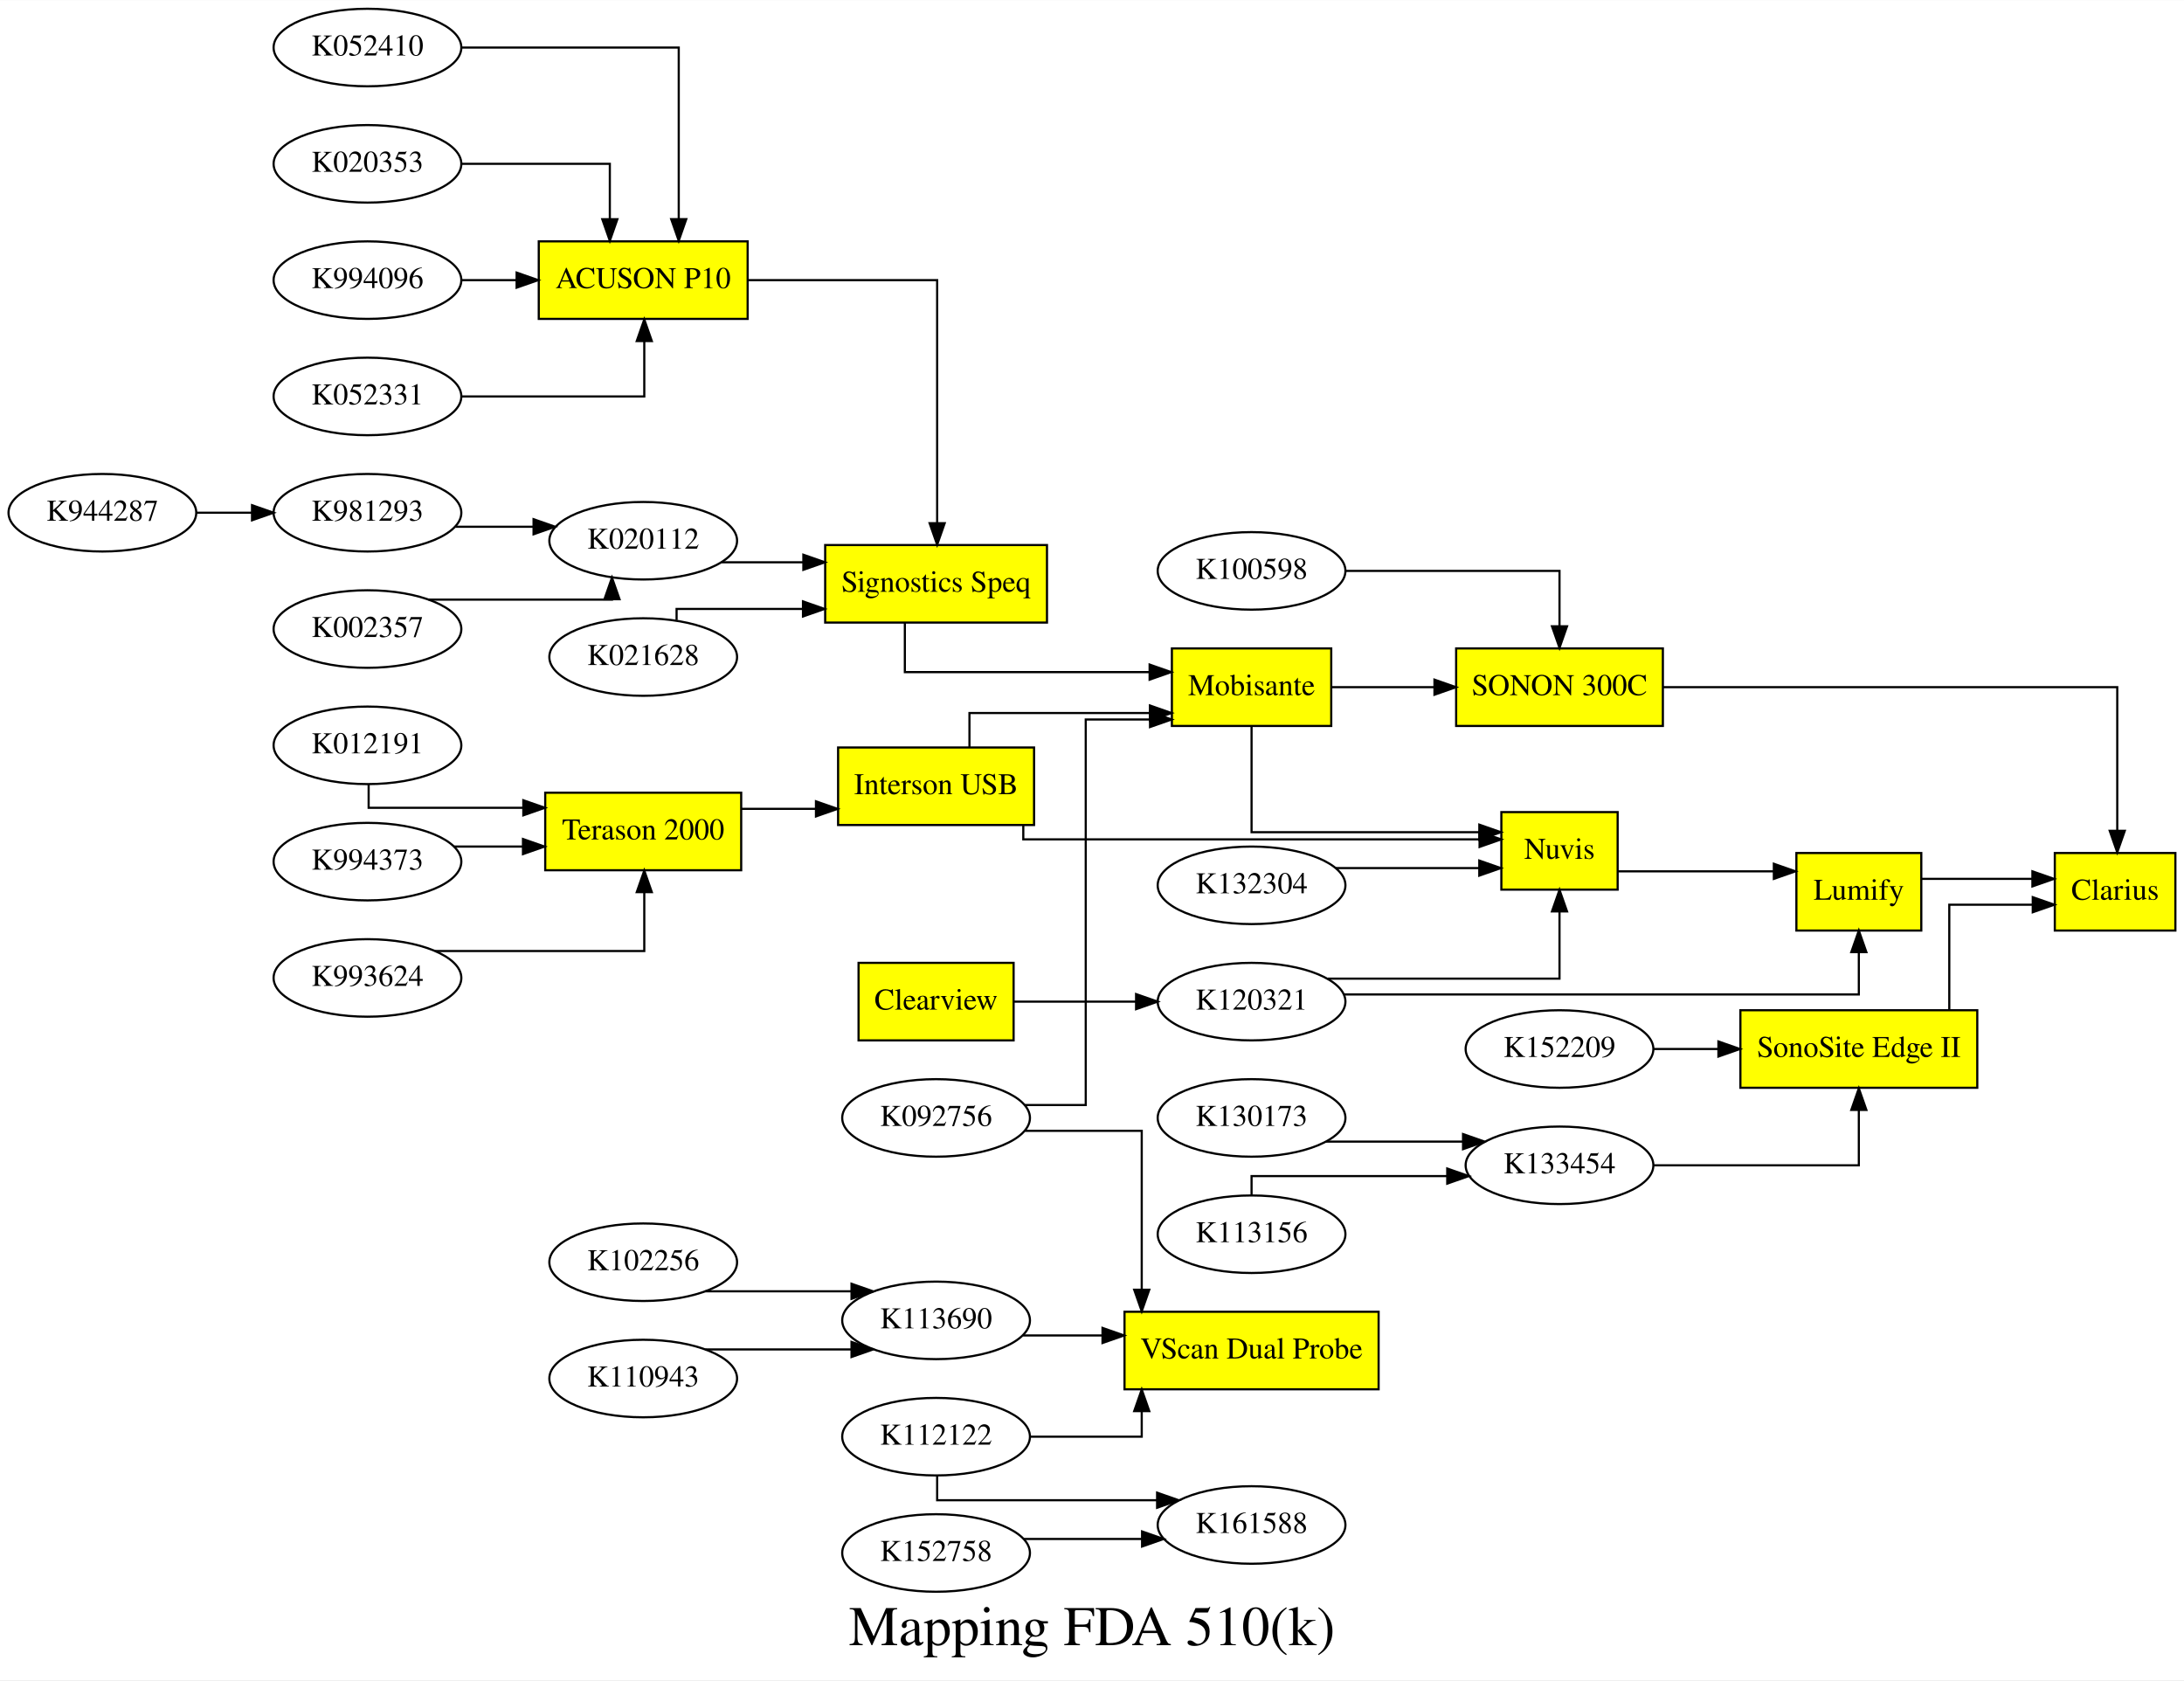
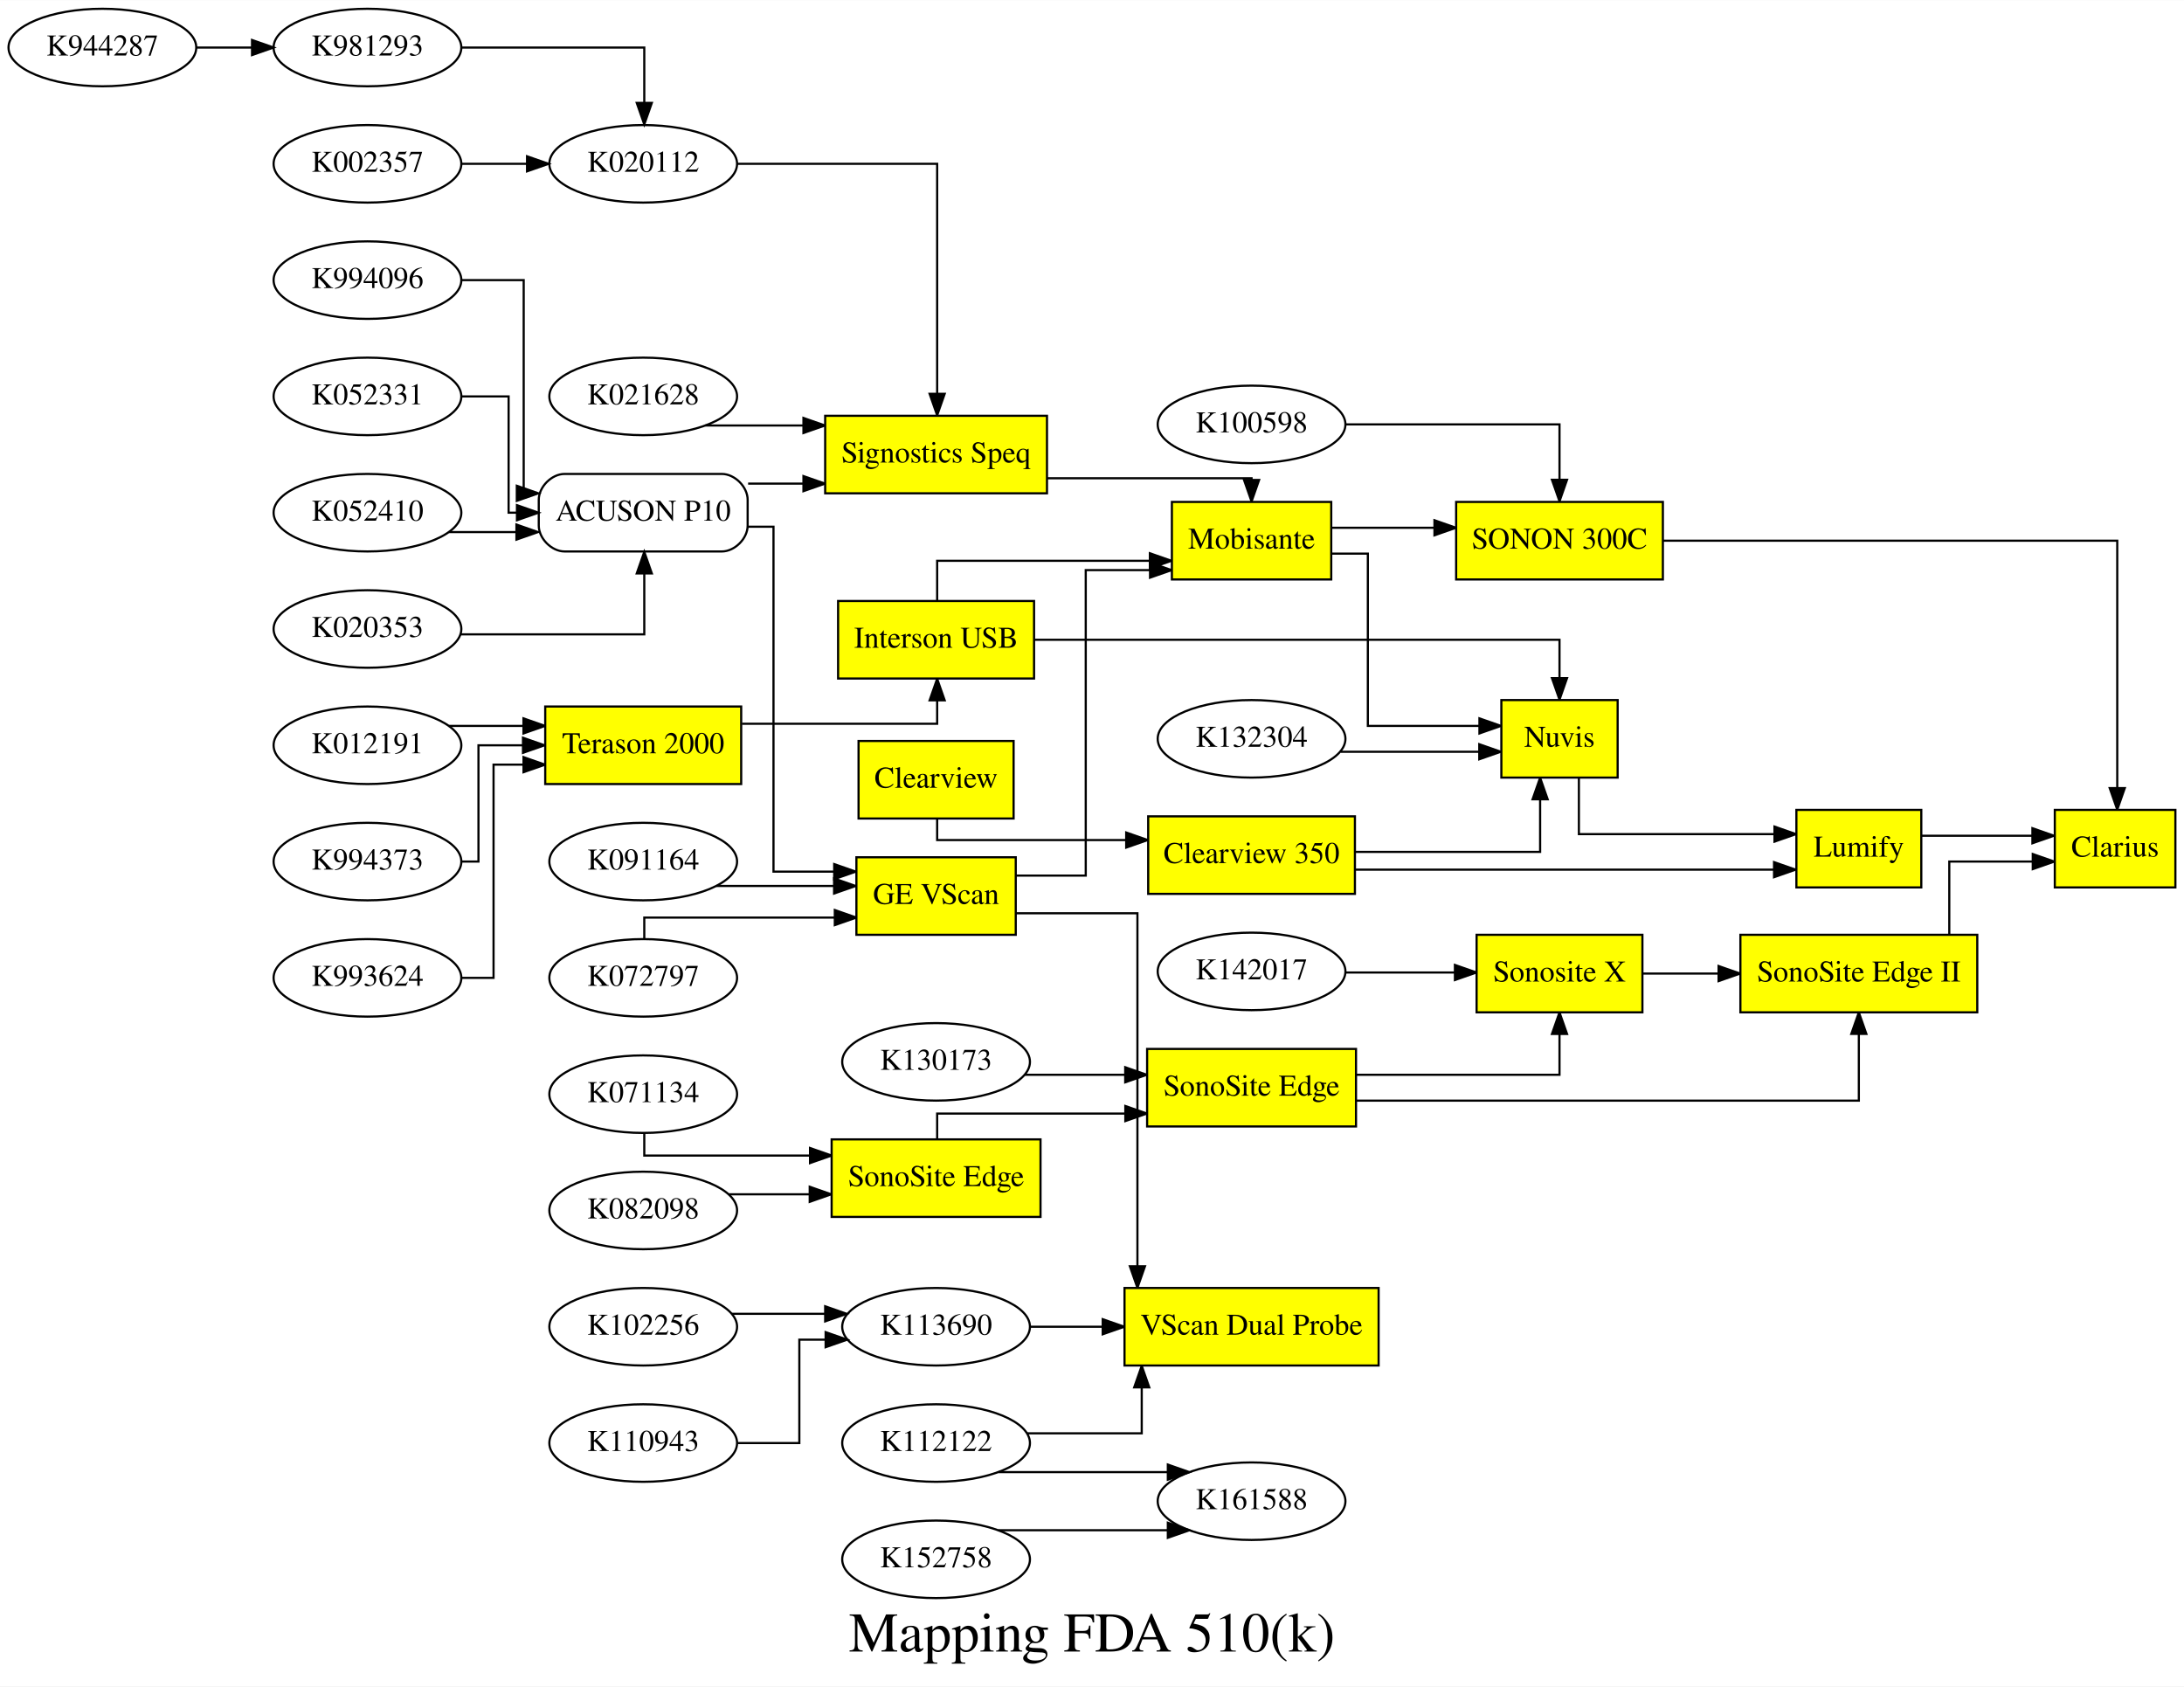
- <svg xmlns="http://www.w3.org/2000/svg" width="1014pt" height="780pt" viewBox="0.00 0.00 1014.18 780.00">
-   <g id="graph0" class="graph" transform="scale(1 1) rotate(0) translate(4 776)">
-     <polygon fill="white" stroke="none" points="-4,4 -4,-776 1010.18,-776 1010.18,4 -4,4" />
+ <svg xmlns="http://www.w3.org/2000/svg" width="1014pt" height="783pt" viewBox="0.00 0.00 1014.18 783.00">
+   <g id="graph0" class="graph" transform="scale(1 1) rotate(0) translate(4 779)">
+     <polygon fill="white" stroke="none" points="-4,4 -4,-779 1010.18,-779 1010.18,4 -4,4" />
    <text text-anchor="middle" x="503.092" y="-12.2" font-family="Times,serif" font-size="26.00">Mapping FDA 510(k)</text>
+     <g id="edge1" class="edge">
+       <path fill="none" stroke="black" d="M210.359,-595C222.382,-595 232.185,-595 232.185,-595 232.185,-595 232.185,-541 232.185,-541 232.185,-541 236.055,-541 236.055,-541" />
+       <polygon fill="black" stroke="black" points="236.055,-544.5 246.055,-541 236.055,-537.5 236.055,-544.5" />
+     </g>
+     <g id="edge6" class="edge">
+       <path fill="none" stroke="black" d="M343.4,-554.5C343.4,-554.5 369.093,-554.5 369.093,-554.5" />
+       <polygon fill="black" stroke="black" points="369.093,-558 379.093,-554.5 369.093,-551 369.093,-558" />
+     </g>
+     <g id="edge45" class="edge">
+       <path fill="none" stroke="black" d="M343.232,-534.5C350.265,-534.5 355.185,-534.5 355.185,-534.5 355.185,-534.5 355.185,-374.333 355.185,-374.333 355.185,-374.333 383.377,-374.333 383.377,-374.333" />
+       <polygon fill="black" stroke="black" points="383.377,-377.833 393.377,-374.333 383.377,-370.833 383.377,-377.833" />
+     </g>
+     <g id="edge2" class="edge">
+       <path fill="none" stroke="black" d="M204.364,-532C204.364,-532 235.819,-532 235.819,-532" />
+       <polygon fill="black" stroke="black" points="235.819,-535.5 245.819,-532 235.819,-528.5 235.819,-535.5" />
+     </g>
+     <g id="edge3" class="edge">
+       <path fill="none" stroke="black" d="M209.8,-484.5C247.144,-484.5 295.185,-484.5 295.185,-484.5 295.185,-484.5 295.185,-512.812 295.185,-512.812" />
+       <polygon fill="black" stroke="black" points="291.685,-512.812 295.185,-522.812 298.685,-512.812 291.685,-512.812" />
+     </g>
+     <g id="edge4" class="edge">
+       <path fill="none" stroke="black" d="M210.512,-649C225.79,-649 239.185,-649 239.185,-649 239.185,-649 239.185,-550 239.185,-550 239.185,-550 239.865,-550 239.865,-550" />
+       <polygon fill="black" stroke="black" points="235.99,-553.5 245.99,-550 235.99,-546.5 235.99,-553.5" />
+     </g>
+     <g id="edge5" class="edge">
+       <path fill="none" stroke="black" d="M338.249,-703C378.197,-703 431.185,-703 431.185,-703 431.185,-703 431.185,-596.207 431.185,-596.207" />
+       <polygon fill="black" stroke="black" points="434.685,-596.207 431.185,-586.207 427.685,-596.207 434.685,-596.207" />
+     </g>
+     <g id="edge15" class="edge">
+       <path fill="none" stroke="black" d="M482.335,-557C524.513,-557 577.185,-557 577.185,-557 577.185,-557 577.185,-555.92 577.185,-555.92" />
+       <polygon fill="black" stroke="black" points="580.685,-556.201 577.185,-546.201 573.685,-556.202 580.685,-556.201" />
+     </g>
+     <g id="edge7" class="edge">
+       <path fill="none" stroke="black" d="M323.527,-581.5C323.527,-581.5 369.093,-581.5 369.093,-581.5" />
+       <polygon fill="black" stroke="black" points="369.093,-585 379.093,-581.5 369.093,-578 369.093,-585" />
+     </g>
+     <g id="edge8" class="edge">
+       <path fill="none" stroke="black" d="M459.628,-68.5C459.628,-68.5 538.301,-68.5 538.301,-68.5" />
+       <polygon fill="black" stroke="black" points="538.301,-72 548.301,-68.5 538.301,-65 538.301,-72" />
+     </g>
+     <g id="edge9" class="edge">
+       <path fill="none" stroke="black" d="M459.628,-95.5C459.628,-95.5 538.301,-95.5 538.301,-95.5" />
+       <polygon fill="black" stroke="black" points="538.301,-99 548.301,-95.5 538.301,-92 538.301,-99" />
+     </g>
+     <g id="edge12" class="edge">
+       <path fill="none" stroke="black" d="M472.85,-113.5C498.433,-113.5 526.185,-113.5 526.185,-113.5 526.185,-113.5 526.185,-134.849 526.185,-134.849" />
+       <polygon fill="black" stroke="black" points="522.685,-134.849 526.185,-144.849 529.685,-134.849 522.685,-134.849" />
+     </g>
+     <g id="edge10" class="edge">
+       <path fill="none" stroke="black" d="M467.907,-355C493.981,-355 524.185,-355 524.185,-355 524.185,-355 524.185,-191.063 524.185,-191.063" />
+       <polygon fill="black" stroke="black" points="527.685,-191.063 524.185,-181.063 520.685,-191.063 527.685,-191.063" />
+     </g>
+     <g id="edge14" class="edge">
+       <path fill="none" stroke="black" d="M467.876,-372.5C484.4,-372.5 500.185,-372.5 500.185,-372.5 500.185,-372.5 500.185,-514.333 500.185,-514.333 500.185,-514.333 530.038,-514.333 530.038,-514.333" />
+       <polygon fill="black" stroke="black" points="530.038,-517.833 540.038,-514.333 530.038,-510.833 530.038,-517.833" />
+     </g>
+     <g id="edge11" class="edge">
+       <path fill="none" stroke="black" d="M474.243,-163C474.243,-163 508.063,-163 508.063,-163" />
+       <polygon fill="black" stroke="black" points="508.063,-166.5 518.063,-163 508.063,-159.5 508.063,-166.5" />
+     </g>
+     <g id="edge13" class="edge">
+       <path fill="none" stroke="black" d="M431.185,-500.333C431.185,-509.5 431.185,-518.667 431.185,-518.667 431.185,-518.667 529.965,-518.667 529.965,-518.667" />
+       <polygon fill="black" stroke="black" points="529.965,-522.167 539.965,-518.667 529.965,-515.167 529.965,-522.167" />
+     </g>
+     <g id="edge27" class="edge">
+       <path fill="none" stroke="black" d="M476.237,-482C557.765,-482 720.185,-482 720.185,-482 720.185,-482 720.185,-464.18 720.185,-464.18" />
+       <polygon fill="black" stroke="black" points="723.685,-464.18 720.185,-454.18 716.685,-464.18 723.685,-464.18" />
+     </g>
+     <g id="edge39" class="edge">
+       <path fill="none" stroke="black" d="M614.383,-534C614.383,-534 662.115,-534 662.115,-534" />
+       <polygon fill="black" stroke="black" points="662.115,-537.5 672.115,-534 662.115,-530.5 662.115,-537.5" />
+     </g>
+     <g id="edge28" class="edge">
+       <path fill="none" stroke="black" d="M614.395,-522C623.748,-522 631.185,-522 631.185,-522 631.185,-522 631.185,-442 631.185,-442 631.185,-442 682.998,-442 682.998,-442" />
+       <polygon fill="black" stroke="black" points="682.998,-445.5 692.998,-442 682.998,-438.5 682.998,-445.5" />
+     </g>
+     <g id="edge16" class="edge">
+       <path fill="none" stroke="black" d="M340.517,-443C380.171,-443 431.185,-443 431.185,-443 431.185,-443 431.185,-453.87 431.185,-453.87" />
+       <polygon fill="black" stroke="black" points="427.685,-453.87 431.185,-463.87 434.685,-453.87 427.685,-453.87" />
+     </g>
+     <g id="edge17" class="edge">
+       <path fill="none" stroke="black" d="M204.364,-442C204.364,-442 239.078,-442 239.078,-442" />
+       <polygon fill="black" stroke="black" points="239.078,-445.5 249.078,-442 239.078,-438.5 239.078,-445.5" />
+     </g>
+     <g id="edge18" class="edge">
+       <path fill="none" stroke="black" d="M210.579,-379C215.161,-379 218.185,-379 218.185,-379 218.185,-379 218.185,-433 218.185,-433 218.185,-433 238.859,-433 238.859,-433" />
+       <polygon fill="black" stroke="black" points="238.859,-436.5 248.859,-433 238.859,-429.5 238.859,-436.5" />
+     </g>
+     <g id="edge19" class="edge">
+       <path fill="none" stroke="black" d="M210.411,-325C218.881,-325 225.185,-325 225.185,-325 225.185,-325 225.185,-424 225.185,-424 225.185,-424 239.103,-424 239.103,-424" />
+       <polygon fill="black" stroke="black" points="239.103,-427.5 249.103,-424 239.102,-420.5 239.103,-427.5" />
+     </g>
+     <g id="edge20" class="edge">
+       <path fill="none" stroke="black" d="M768.293,-528C843.194,-528 979.185,-528 979.185,-528 979.185,-528 979.185,-413.111 979.185,-413.111" />
+       <polygon fill="black" stroke="black" points="982.685,-413.111 979.185,-403.111 975.685,-413.111 982.685,-413.111" />
+     </g>
+     <g id="edge21" class="edge">
+       <path fill="none" stroke="black" d="M888.295,-391C888.295,-391 939.785,-391 939.785,-391" />
+       <polygon fill="black" stroke="black" points="939.785,-394.5 949.785,-391 939.785,-387.5 939.785,-394.5" />
+     </g>
+     <g id="edge22" class="edge">
+       <path fill="none" stroke="black" d="M901.185,-345.187C901.185,-360.182 901.185,-379 901.185,-379 901.185,-379 939.95,-379 939.95,-379" />
+       <polygon fill="black" stroke="black" points="939.95,-382.5 949.95,-379 939.95,-375.5 939.95,-382.5" />
+     </g>
+     <g id="edge23" class="edge">
+       <path fill="none" stroke="black" d="M729.185,-417.746C729.185,-405.557 729.185,-391.75 729.185,-391.75 729.185,-391.75 820.01,-391.75 820.01,-391.75" />
+       <polygon fill="black" stroke="black" points="820.01,-395.25 830.01,-391.75 820.01,-388.25 820.01,-395.25" />
+     </g>
+     <g id="edge24" class="edge">
+       <path fill="none" stroke="black" d="M625.342,-375.25C625.342,-375.25 819.811,-375.25 819.811,-375.25" />
+       <polygon fill="black" stroke="black" points="819.811,-378.75 829.811,-375.25 819.811,-371.75 819.811,-378.75" />
+     </g>
+     <g id="edge25" class="edge">
+       <path fill="none" stroke="black" d="M625.562,-383.5C663.944,-383.5 711.185,-383.5 711.185,-383.5 711.185,-383.5 711.185,-407.932 711.185,-407.932" />
+       <polygon fill="black" stroke="black" points="707.685,-407.932 711.185,-417.932 714.685,-407.933 707.685,-407.932" />
+     </g>
+     <g id="edge26" class="edge">
+       <path fill="none" stroke="black" d="M618.546,-430C618.546,-430 682.922,-430 682.922,-430" />
+       <polygon fill="black" stroke="black" points="682.922,-433.5 692.922,-430 682.922,-426.5 682.922,-433.5" />
+     </g>
+     <g id="edge29" class="edge">
+       <path fill="none" stroke="black" d="M431.185,-398.793C431.185,-393.445 431.185,-389 431.185,-389 431.185,-389 518.974,-389 518.974,-389" />
+       <polygon fill="black" stroke="black" points="518.974,-392.5 528.974,-389 518.974,-385.5 518.974,-392.5" />
+     </g>
+     <g id="edge30" class="edge">
+       <path fill="none" stroke="black" d="M335.858,-169C335.858,-169 379.182,-169 379.182,-169" />
+       <polygon fill="black" stroke="black" points="379.182,-172.5 389.182,-169 379.182,-165.5 379.182,-172.5" />
+     </g>
+     <g id="edge31" class="edge">
+       <path fill="none" stroke="black" d="M338.531,-109C353.799,-109 367.185,-109 367.185,-109 367.185,-109 367.185,-157 367.185,-157 367.185,-157 379.394,-157 379.394,-157" />
+       <polygon fill="black" stroke="black" points="379.394,-160.5 389.394,-157 379.394,-153.5 379.394,-160.5" />
+     </g>
+     <g id="edge32" class="edge">
+       <path fill="none" stroke="black" d="M210.346,-703C210.346,-703 240.739,-703 240.739,-703" />
+       <polygon fill="black" stroke="black" points="240.739,-706.5 250.739,-703 240.739,-699.5 240.739,-706.5" />
+     </g>
+     <g id="edge33" class="edge">
+       <path fill="none" stroke="black" d="M210.517,-757C247.756,-757 295.185,-757 295.185,-757 295.185,-757 295.185,-731.282 295.185,-731.282" />
+       <polygon fill="black" stroke="black" points="298.685,-731.282 295.185,-721.282 291.685,-731.282 298.685,-731.282" />
+     </g>
+     <g id="edge34" class="edge">
+       <path fill="none" stroke="black" d="M87.29,-757C87.29,-757 113.035,-757 113.035,-757" />
+       <polygon fill="black" stroke="black" points="113.035,-760.5 123.035,-757 113.035,-753.5 113.035,-760.5" />
+     </g>
+     <g id="edge35" class="edge">
+       <path fill="none" stroke="black" d="M625.983,-268C706.695,-268 859.185,-268 859.185,-268 859.185,-268 859.185,-298.977 859.185,-298.977" />
+       <polygon fill="black" stroke="black" points="855.685,-298.977 859.185,-308.977 862.685,-298.978 855.685,-298.977" />
+     </g>
+     <g id="edge42" class="edge">
+       <path fill="none" stroke="black" d="M625.997,-280C667.423,-280 720.185,-280 720.185,-280 720.185,-280 720.185,-298.963 720.185,-298.963" />
+       <polygon fill="black" stroke="black" points="716.685,-298.963 720.185,-308.963 723.685,-298.963 716.685,-298.963" />
+     </g>
+     <g id="edge36" class="edge">
+       <path fill="none" stroke="black" d="M758.904,-327C758.904,-327 794.052,-327 794.052,-327" />
+       <polygon fill="black" stroke="black" points="794.052,-330.5 804.052,-327 794.052,-323.5 794.052,-330.5" />
+     </g>
+     <g id="edge37" class="edge">
+       <path fill="none" stroke="black" d="M431.185,-250.143C431.185,-256.461 431.185,-262 431.185,-262 431.185,-262 518.569,-262 518.569,-262" />
+       <polygon fill="black" stroke="black" points="518.569,-265.5 528.569,-262 518.569,-258.5 518.569,-265.5" />
+     </g>
+     <g id="edge38" class="edge">
+       <path fill="none" stroke="black" d="M471.883,-280C471.883,-280 518.517,-280 518.517,-280" />
+       <polygon fill="black" stroke="black" points="518.517,-283.5 528.517,-280 518.517,-276.5 518.517,-283.5" />
+     </g>
+     <g id="edge40" class="edge">
+       <path fill="none" stroke="black" d="M620.866,-582C662.92,-582 720.185,-582 720.185,-582 720.185,-582 720.185,-556.282 720.185,-556.282" />
+       <polygon fill="black" stroke="black" points="723.685,-556.282 720.185,-546.282 716.685,-556.282 723.685,-556.282" />
+     </g>
+     <g id="edge41" class="edge">
+       <path fill="none" stroke="black" d="M620.866,-327.5C620.866,-327.5 671.616,-327.5 671.616,-327.5" />
+       <polygon fill="black" stroke="black" points="671.616,-331 681.616,-327.5 671.616,-324 671.616,-331" />
+     </g>
+     <g id="edge43" class="edge">
+       <path fill="none" stroke="black" d="M295.185,-343.207C295.185,-348.555 295.185,-353 295.185,-353 295.185,-353 383.659,-353 383.659,-353" />
+       <polygon fill="black" stroke="black" points="383.659,-356.5 393.659,-353 383.659,-349.5 383.659,-356.5" />
+     </g>
+     <g id="edge44" class="edge">
+       <path fill="none" stroke="black" d="M328.652,-367.667C328.652,-367.667 383.327,-367.667 383.327,-367.667" />
+       <polygon fill="black" stroke="black" points="383.327,-371.167 393.327,-367.667 383.327,-364.167 383.327,-371.167" />
+     </g>
+     <g id="edge46" class="edge">
+       <path fill="none" stroke="black" d="M295.185,-252.789C295.185,-247.204 295.185,-242.5 295.185,-242.5 295.185,-242.5 372.149,-242.5 372.149,-242.5" />
+       <polygon fill="black" stroke="black" points="372.149,-246 382.149,-242.5 372.149,-239 372.149,-246" />
+     </g>
+     <g id="edge47" class="edge">
+       <path fill="none" stroke="black" d="M334.387,-224.5C334.387,-224.5 372.004,-224.5 372.004,-224.5" />
+       <polygon fill="black" stroke="black" points="372.004,-228 382.004,-224.5 372.004,-221 372.004,-228" />
+     </g>
    <g id="node1" class="node">
-       <ellipse fill="none" stroke="black" cx="166.638" cy="-592" rx="43.592" ry="18" />
-       <text text-anchor="middle" x="166.638" y="-588.3" font-family="Times,serif" font-size="14.00">K052331</text>
+       <ellipse fill="none" stroke="black" cx="166.638" cy="-595" rx="43.592" ry="18" />
+       <text text-anchor="middle" x="166.638" y="-591.3" font-family="Times,serif" font-size="14.00">K052331</text>
    </g>
    <g id="node2" class="node">
-       <polygon fill="yellow" stroke="black" points="343.185,-664 246.185,-664 246.185,-628 343.185,-628 343.185,-664" />
-       <text text-anchor="middle" x="294.685" y="-642.3" font-family="Times,serif" font-size="14.00">ACUSON P10</text>
-     </g>
-     <g id="edge1" class="edge">
-       <path fill="none" stroke="black" d="M210.517,-592C247.756,-592 295.185,-592 295.185,-592 295.185,-592 295.185,-617.718 295.185,-617.718" />
-       <polygon fill="black" stroke="black" points="291.685,-617.718 295.185,-627.718 298.685,-617.718 291.685,-617.718" />
+       <path fill="none" stroke="black" d="M331.185,-559C331.185,-559 258.185,-559 258.185,-559 252.185,-559 246.185,-553 246.185,-547 246.185,-547 246.185,-535 246.185,-535 246.185,-529 252.185,-523 258.185,-523 258.185,-523 331.185,-523 331.185,-523 337.185,-523 343.185,-529 343.185,-535 343.185,-535 343.185,-547 343.185,-547 343.185,-553 337.185,-559 331.185,-559" />
+       <text text-anchor="middle" x="294.685" y="-537.3" font-family="Times,serif" font-size="14.00">ACUSON P10</text>
+     </g>
+     <g id="node3" class="node">
+       <ellipse fill="none" stroke="black" cx="166.638" cy="-541" rx="43.592" ry="18" />
+       <text text-anchor="middle" x="166.638" y="-537.3" font-family="Times,serif" font-size="14.00">K052410</text>
+     </g>
+     <g id="node4" class="node">
+       <ellipse fill="none" stroke="black" cx="166.638" cy="-487" rx="43.592" ry="18" />
+       <text text-anchor="middle" x="166.638" y="-483.3" font-family="Times,serif" font-size="14.00">K020353</text>
+     </g>
+     <g id="node5" class="node">
+       <ellipse fill="none" stroke="black" cx="166.638" cy="-649" rx="43.592" ry="18" />
+       <text text-anchor="middle" x="166.638" y="-645.3" font-family="Times,serif" font-size="14.00">K994096</text>
+     </g>
+     <g id="node6" class="node">
+       <ellipse fill="none" stroke="black" cx="294.685" cy="-703" rx="43.592" ry="18" />
+       <text text-anchor="middle" x="294.685" y="-699.3" font-family="Times,serif" font-size="14.00">K020112</text>
    </g>
    <g id="node7" class="node">
-       <polygon fill="yellow" stroke="black" points="482.185,-523 379.185,-523 379.185,-487 482.185,-487 482.185,-523" />
-       <text text-anchor="middle" x="430.685" y="-501.3" font-family="Times,serif" font-size="14.00">Signostics Speq</text>
-     </g>
-     <g id="edge6" class="edge">
-       <path fill="none" stroke="black" d="M343.194,-646C382.428,-646 431.185,-646 431.185,-646 431.185,-646 431.185,-533.145 431.185,-533.145" />
-       <polygon fill="black" stroke="black" points="434.685,-533.145 431.185,-523.145 427.685,-533.145 434.685,-533.145" />
-     </g>
-     <g id="node3" class="node">
-       <ellipse fill="none" stroke="black" cx="166.638" cy="-754" rx="43.592" ry="18" />
-       <text text-anchor="middle" x="166.638" y="-750.3" font-family="Times,serif" font-size="14.00">K052410</text>
-     </g>
-     <g id="edge2" class="edge">
-       <path fill="none" stroke="black" d="M210.399,-754C252.943,-754 311.185,-754 311.185,-754 311.185,-754 311.185,-674.321 311.185,-674.321" />
-       <polygon fill="black" stroke="black" points="314.685,-674.321 311.185,-664.321 307.685,-674.321 314.685,-674.321" />
-     </g>
-     <g id="node4" class="node">
-       <ellipse fill="none" stroke="black" cx="166.638" cy="-700" rx="43.592" ry="18" />
-       <text text-anchor="middle" x="166.638" y="-696.3" font-family="Times,serif" font-size="14.00">K020353</text>
-     </g>
-     <g id="edge3" class="edge">
-       <path fill="none" stroke="black" d="M210.474,-700C242.075,-700 279.185,-700 279.185,-700 279.185,-700 279.185,-674.282 279.185,-674.282" />
-       <polygon fill="black" stroke="black" points="282.685,-674.282 279.185,-664.282 275.685,-674.282 282.685,-674.282" />
-     </g>
-     <g id="node5" class="node">
-       <ellipse fill="none" stroke="black" cx="166.638" cy="-646" rx="43.592" ry="18" />
-       <text text-anchor="middle" x="166.638" y="-642.3" font-family="Times,serif" font-size="14.00">K994096</text>
-     </g>
-     <g id="edge4" class="edge">
-       <path fill="none" stroke="black" d="M210.346,-646C210.346,-646 235.901,-646 235.901,-646" />
-       <polygon fill="black" stroke="black" points="235.901,-649.5 245.901,-646 235.9,-642.5 235.901,-649.5" />
-     </g>
-     <g id="node6" class="node">
-       <ellipse fill="none" stroke="black" cx="294.685" cy="-525" rx="43.592" ry="18" />
-       <text text-anchor="middle" x="294.685" y="-521.3" font-family="Times,serif" font-size="14.00">K020112</text>
-     </g>
-     <g id="edge5" class="edge">
-       <path fill="none" stroke="black" d="M331.13,-515C331.13,-515 369.055,-515 369.055,-515" />
-       <polygon fill="black" stroke="black" points="369.055,-518.5 379.055,-515 369.055,-511.5 369.055,-518.5" />
-     </g>
-     <g id="node16" class="node">
-       <polygon fill="yellow" stroke="black" points="614.185,-475 540.185,-475 540.185,-439 614.185,-439 614.185,-475" />
-       <text text-anchor="middle" x="577.185" y="-453.3" font-family="Times,serif" font-size="14.00">Mobisante</text>
-     </g>
-     <g id="edge15" class="edge">
-       <path fill="none" stroke="black" d="M416.185,-486.897C416.185,-475.914 416.185,-464 416.185,-464 416.185,-464 529.843,-464 529.843,-464" />
-       <polygon fill="black" stroke="black" points="529.843,-467.5 539.843,-464 529.843,-460.5 529.843,-467.5" />
+       <polygon fill="yellow" stroke="black" points="482.185,-586 379.185,-586 379.185,-550 482.185,-550 482.185,-586" />
+       <text text-anchor="middle" x="430.685" y="-564.3" font-family="Times,serif" font-size="14.00">Signostics Speq</text>
    </g>
    <g id="node8" class="node">
-       <ellipse fill="none" stroke="black" cx="294.685" cy="-471" rx="43.592" ry="18" />
-       <text text-anchor="middle" x="294.685" y="-467.3" font-family="Times,serif" font-size="14.00">K021628</text>
-     </g>
-     <g id="edge7" class="edge">
-       <path fill="none" stroke="black" d="M310.185,-488.153C310.185,-491.152 310.185,-493.333 310.185,-493.333 310.185,-493.333 368.882,-493.333 368.882,-493.333" />
-       <polygon fill="black" stroke="black" points="368.882,-496.833 378.882,-493.333 368.882,-489.833 368.882,-496.833" />
+       <ellipse fill="none" stroke="black" cx="294.685" cy="-595" rx="43.592" ry="18" />
+       <text text-anchor="middle" x="294.685" y="-591.3" font-family="Times,serif" font-size="14.00">K021628</text>
    </g>
    <g id="node9" class="node">
      <ellipse fill="none" stroke="black" cx="430.685" cy="-55" rx="43.592" ry="18" />
      <text text-anchor="middle" x="430.685" y="-51.3" font-family="Times,serif" font-size="14.00">K152758</text>
    </g>
    <g id="node10" class="node">
-       <ellipse fill="none" stroke="black" cx="577.185" cy="-68" rx="43.592" ry="18" />
-       <text text-anchor="middle" x="577.185" y="-64.3" font-family="Times,serif" font-size="14.00">K161588</text>
-     </g>
-     <g id="edge8" class="edge">
-       <path fill="none" stroke="black" d="M471.493,-61.5C471.493,-61.5 526.341,-61.5 526.341,-61.5" />
-       <polygon fill="black" stroke="black" points="526.341,-65 536.341,-61.5 526.341,-58 526.341,-65" />
+       <ellipse fill="none" stroke="black" cx="577.185" cy="-82" rx="43.592" ry="18" />
+       <text text-anchor="middle" x="577.185" y="-78.3" font-family="Times,serif" font-size="14.00">K161588</text>
    </g>
    <g id="node11" class="node">
      <ellipse fill="none" stroke="black" cx="430.685" cy="-109" rx="43.592" ry="18" />
      <text text-anchor="middle" x="430.685" y="-105.3" font-family="Times,serif" font-size="14.00">K112122</text>
    </g>
-     <g id="edge9" class="edge">
-       <path fill="none" stroke="black" d="M431.185,-90.821C431.185,-84.75 431.185,-79.5 431.185,-79.5 431.185,-79.5 533.322,-79.5 533.322,-79.5" />
-       <polygon fill="black" stroke="black" points="533.322,-83 543.322,-79.5 533.322,-76 533.322,-83" />
+     <g id="node12" class="node">
+       <polygon fill="yellow" stroke="black" points="467.685,-381 393.685,-381 393.685,-345 467.685,-345 467.685,-381" />
+       <text text-anchor="middle" x="430.685" y="-359.3" font-family="Times,serif" font-size="14.00">GE VScan</text>
    </g>
    <g id="node13" class="node">
-       <polygon fill="yellow" stroke="black" points="636.185,-167 518.185,-167 518.185,-131 636.185,-131 636.185,-167" />
-       <text text-anchor="middle" x="577.185" y="-145.3" font-family="Times,serif" font-size="14.00">VScan Dual Probe</text>
-     </g>
-     <g id="edge12" class="edge">
-       <path fill="none" stroke="black" d="M474.243,-109C499.43,-109 526.185,-109 526.185,-109 526.185,-109 526.185,-120.873 526.185,-120.873" />
-       <polygon fill="black" stroke="black" points="522.685,-120.873 526.185,-130.873 529.685,-120.873 522.685,-120.873" />
-     </g>
-     <g id="node12" class="node">
-       <ellipse fill="none" stroke="black" cx="430.685" cy="-257" rx="43.592" ry="18" />
-       <text text-anchor="middle" x="430.685" y="-253.3" font-family="Times,serif" font-size="14.00">K092756</text>
-     </g>
-     <g id="edge10" class="edge">
-       <path fill="none" stroke="black" d="M472.017,-251C497.827,-251 526.185,-251 526.185,-251 526.185,-251 526.185,-177.236 526.185,-177.236" />
-       <polygon fill="black" stroke="black" points="529.685,-177.236 526.185,-167.236 522.685,-177.236 529.685,-177.236" />
-     </g>
-     <g id="edge14" class="edge">
-       <path fill="none" stroke="black" d="M471.916,-263C486.882,-263 500.185,-263 500.185,-263 500.185,-263 500.185,-442 500.185,-442 500.185,-442 530.038,-442 530.038,-442" />
-       <polygon fill="black" stroke="black" points="530.038,-445.5 540.038,-442 530.038,-438.5 530.038,-445.5" />
+       <polygon fill="yellow" stroke="black" points="636.185,-181 518.185,-181 518.185,-145 636.185,-145 636.185,-181" />
+       <text text-anchor="middle" x="577.185" y="-159.3" font-family="Times,serif" font-size="14.00">VScan Dual Probe</text>
    </g>
    <g id="node14" class="node">
      <ellipse fill="none" stroke="black" cx="430.685" cy="-163" rx="43.592" ry="18" />
      <text text-anchor="middle" x="430.685" y="-159.3" font-family="Times,serif" font-size="14.00">K113690</text>
    </g>
-     <g id="edge11" class="edge">
-       <path fill="none" stroke="black" d="M471.104,-156C471.104,-156 507.971,-156 507.971,-156" />
-       <polygon fill="black" stroke="black" points="507.971,-159.5 517.971,-156 507.971,-152.5 507.971,-159.5" />
-     </g>
    <g id="node15" class="node">
-       <polygon fill="yellow" stroke="black" points="476.185,-429 385.185,-429 385.185,-393 476.185,-393 476.185,-429" />
-       <text text-anchor="middle" x="430.685" y="-407.3" font-family="Times,serif" font-size="14.00">Interson USB</text>
-     </g>
-     <g id="edge13" class="edge">
-       <path fill="none" stroke="black" d="M446.185,-429.194C446.185,-437.278 446.185,-445 446.185,-445 446.185,-445 529.996,-445 529.996,-445" />
-       <polygon fill="black" stroke="black" points="529.996,-448.5 539.996,-445 529.996,-441.5 529.996,-448.5" />
+       <polygon fill="yellow" stroke="black" points="476.185,-500 385.185,-500 385.185,-464 476.185,-464 476.185,-500" />
+       <text text-anchor="middle" x="430.685" y="-478.3" font-family="Times,serif" font-size="14.00">Interson USB</text>
+     </g>
+     <g id="node16" class="node">
+       <polygon fill="yellow" stroke="black" points="614.185,-546 540.185,-546 540.185,-510 614.185,-510 614.185,-546" />
+       <text text-anchor="middle" x="577.185" y="-524.3" font-family="Times,serif" font-size="14.00">Mobisante</text>
+     </g>
+     <g id="node17" class="node">
+       <polygon fill="yellow" stroke="black" points="340.185,-451 249.185,-451 249.185,-415 340.185,-415 340.185,-451" />
+       <text text-anchor="middle" x="294.685" y="-429.3" font-family="Times,serif" font-size="14.00">Terason 2000</text>
+     </g>
+     <g id="node18" class="node">
+       <ellipse fill="none" stroke="black" cx="166.638" cy="-433" rx="43.592" ry="18" />
+       <text text-anchor="middle" x="166.638" y="-429.3" font-family="Times,serif" font-size="14.00">K012191</text>
+     </g>
+     <g id="node19" class="node">
+       <ellipse fill="none" stroke="black" cx="166.638" cy="-379" rx="43.592" ry="18" />
+       <text text-anchor="middle" x="166.638" y="-375.3" font-family="Times,serif" font-size="14.00">K994373</text>
+     </g>
+     <g id="node20" class="node">
+       <ellipse fill="none" stroke="black" cx="166.638" cy="-325" rx="43.592" ry="18" />
+       <text text-anchor="middle" x="166.638" y="-321.3" font-family="Times,serif" font-size="14.00">K993624</text>
+     </g>
+     <g id="node21" class="node">
+       <polygon fill="yellow" stroke="black" points="768.185,-546 672.185,-546 672.185,-510 768.185,-510 768.185,-546" />
+       <text text-anchor="middle" x="720.185" y="-524.3" font-family="Times,serif" font-size="14.00">SONON 300C</text>
+     </g>
+     <g id="node22" class="node">
+       <polygon fill="yellow" stroke="black" points="1006.18,-403 950.185,-403 950.185,-367 1006.18,-367 1006.18,-403" />
+       <text text-anchor="middle" x="978.185" y="-381.3" font-family="Times,serif" font-size="14.00">Clarius</text>
+     </g>
+     <g id="node23" class="node">
+       <polygon fill="yellow" stroke="black" points="888.185,-403 830.185,-403 830.185,-367 888.185,-367 888.185,-403" />
+       <text text-anchor="middle" x="859.185" y="-381.3" font-family="Times,serif" font-size="14.00">Lumify</text>
+     </g>
+     <g id="node24" class="node">
+       <polygon fill="yellow" stroke="black" points="914.185,-345 804.185,-345 804.185,-309 914.185,-309 914.185,-345" />
+       <text text-anchor="middle" x="859.185" y="-323.3" font-family="Times,serif" font-size="14.00">SonoSite Edge II</text>
    </g>
    <g id="node25" class="node">
-       <polygon fill="yellow" stroke="black" points="747.185,-399 693.185,-399 693.185,-363 747.185,-363 747.185,-399" />
-       <text text-anchor="middle" x="720.185" y="-377.3" font-family="Times,serif" font-size="14.00">Nuvis</text>
-     </g>
-     <g id="edge27" class="edge">
-       <path fill="none" stroke="black" d="M471.185,-392.814C471.185,-389.117 471.185,-386.333 471.185,-386.333 471.185,-386.333 683.063,-386.333 683.063,-386.333" />
-       <polygon fill="black" stroke="black" points="683.063,-389.833 693.063,-386.333 683.063,-382.833 683.063,-389.833" />
-     </g>
-     <g id="node21" class="node">
-       <polygon fill="yellow" stroke="black" points="768.185,-475 672.185,-475 672.185,-439 768.185,-439 768.185,-475" />
-       <text text-anchor="middle" x="720.185" y="-453.3" font-family="Times,serif" font-size="14.00">SONON 300C</text>
-     </g>
-     <g id="edge39" class="edge">
-       <path fill="none" stroke="black" d="M614.383,-457C614.383,-457 662.115,-457 662.115,-457" />
-       <polygon fill="black" stroke="black" points="662.115,-460.5 672.115,-457 662.115,-453.5 662.115,-460.5" />
-     </g>
-     <g id="edge28" class="edge">
-       <path fill="none" stroke="black" d="M577.185,-438.956C577.185,-419.011 577.185,-389.667 577.185,-389.667 577.185,-389.667 682.951,-389.667 682.951,-389.667" />
-       <polygon fill="black" stroke="black" points="682.951,-393.167 692.951,-389.667 682.951,-386.167 682.951,-393.167" />
-     </g>
-     <g id="node17" class="node">
-       <polygon fill="yellow" stroke="black" points="340.185,-408 249.185,-408 249.185,-372 340.185,-372 340.185,-408" />
-       <text text-anchor="middle" x="294.685" y="-386.3" font-family="Times,serif" font-size="14.00">Terason 2000</text>
-     </g>
-     <g id="edge16" class="edge">
-       <path fill="none" stroke="black" d="M340.349,-400.5C340.349,-400.5 374.909,-400.5 374.909,-400.5" />
-       <polygon fill="black" stroke="black" points="374.909,-404 384.909,-400.5 374.909,-397 374.909,-404" />
-     </g>
-     <g id="node18" class="node">
-       <ellipse fill="none" stroke="black" cx="166.638" cy="-430" rx="43.592" ry="18" />
-       <text text-anchor="middle" x="166.638" y="-426.3" font-family="Times,serif" font-size="14.00">K012191</text>
-     </g>
-     <g id="edge17" class="edge">
-       <path fill="none" stroke="black" d="M167.185,-411.799C167.185,-405.972 167.185,-401 167.185,-401 167.185,-401 239.014,-401 239.014,-401" />
-       <polygon fill="black" stroke="black" points="239.014,-404.5 249.014,-401 239.014,-397.5 239.014,-404.5" />
-     </g>
-     <g id="node19" class="node">
-       <ellipse fill="none" stroke="black" cx="166.638" cy="-376" rx="43.592" ry="18" />
-       <text text-anchor="middle" x="166.638" y="-372.3" font-family="Times,serif" font-size="14.00">K994373</text>
-     </g>
-     <g id="edge18" class="edge">
-       <path fill="none" stroke="black" d="M206.802,-383C206.802,-383 238.857,-383 238.857,-383" />
-       <polygon fill="black" stroke="black" points="238.857,-386.5 248.857,-383 238.857,-379.5 238.857,-386.5" />
-     </g>
-     <g id="node20" class="node">
-       <ellipse fill="none" stroke="black" cx="166.638" cy="-322" rx="43.592" ry="18" />
-       <text text-anchor="middle" x="166.638" y="-318.3" font-family="Times,serif" font-size="14.00">K993624</text>
-     </g>
-     <g id="edge19" class="edge">
-       <path fill="none" stroke="black" d="M198.084,-334.5C236.14,-334.5 295.185,-334.5 295.185,-334.5 295.185,-334.5 295.185,-361.827 295.185,-361.827" />
-       <polygon fill="black" stroke="black" points="291.685,-361.827 295.185,-371.827 298.685,-361.827 291.685,-361.827" />
-     </g>
-     <g id="node22" class="node">
-       <polygon fill="yellow" stroke="black" points="1006.18,-380 950.185,-380 950.185,-344 1006.18,-344 1006.18,-380" />
-       <text text-anchor="middle" x="978.185" y="-358.3" font-family="Times,serif" font-size="14.00">Clarius</text>
-     </g>
-     <g id="edge20" class="edge">
-       <path fill="none" stroke="black" d="M768.293,-457C843.194,-457 979.185,-457 979.185,-457 979.185,-457 979.185,-390.317 979.185,-390.317" />
-       <polygon fill="black" stroke="black" points="982.685,-390.317 979.185,-380.317 975.685,-390.317 982.685,-390.317" />
-     </g>
-     <g id="node23" class="node">
-       <polygon fill="yellow" stroke="black" points="888.185,-380 830.185,-380 830.185,-344 888.185,-344 888.185,-380" />
-       <text text-anchor="middle" x="859.185" y="-358.3" font-family="Times,serif" font-size="14.00">Lumify</text>
-     </g>
-     <g id="edge21" class="edge">
-       <path fill="none" stroke="black" d="M888.295,-368C888.295,-368 939.785,-368 939.785,-368" />
-       <polygon fill="black" stroke="black" points="939.785,-371.5 949.785,-368 939.785,-364.5 939.785,-371.5" />
-     </g>
-     <g id="node24" class="node">
-       <polygon fill="yellow" stroke="black" points="914.185,-307 804.185,-307 804.185,-271 914.185,-271 914.185,-307" />
-       <text text-anchor="middle" x="859.185" y="-285.3" font-family="Times,serif" font-size="14.00">SonoSite Edge II</text>
-     </g>
-     <g id="edge22" class="edge">
-       <path fill="none" stroke="black" d="M901.185,-307.308C901.185,-327.146 901.185,-356 901.185,-356 901.185,-356 939.95,-356 939.95,-356" />
-       <polygon fill="black" stroke="black" points="939.95,-359.5 949.95,-356 939.95,-352.5 939.95,-359.5" />
-     </g>
-     <g id="edge23" class="edge">
-       <path fill="none" stroke="black" d="M747.315,-371.5C747.315,-371.5 819.72,-371.5 819.72,-371.5" />
-       <polygon fill="black" stroke="black" points="819.72,-375 829.72,-371.5 819.719,-368 819.72,-375" />
+       <polygon fill="yellow" stroke="black" points="747.185,-454 693.185,-454 693.185,-418 747.185,-418 747.185,-454" />
+       <text text-anchor="middle" x="720.185" y="-432.3" font-family="Times,serif" font-size="14.00">Nuvis</text>
    </g>
    <g id="node26" class="node">
-       <ellipse fill="none" stroke="black" cx="577.185" cy="-311" rx="43.592" ry="18" />
-       <text text-anchor="middle" x="577.185" y="-307.3" font-family="Times,serif" font-size="14.00">K120321</text>
-     </g>
-     <g id="edge24" class="edge">
-       <path fill="none" stroke="black" d="M620.014,-314.333C698.903,-314.333 859.185,-314.333 859.185,-314.333 859.185,-314.333 859.185,-333.979 859.185,-333.979" />
-       <polygon fill="black" stroke="black" points="855.685,-333.979 859.185,-343.979 862.685,-333.979 855.685,-333.979" />
-     </g>
-     <g id="edge25" class="edge">
-       <path fill="none" stroke="black" d="M612.533,-321.667C654.879,-321.667 720.185,-321.667 720.185,-321.667 720.185,-321.667 720.185,-352.876 720.185,-352.876" />
-       <polygon fill="black" stroke="black" points="716.685,-352.876 720.185,-362.876 723.685,-352.876 716.685,-352.876" />
+       <polygon fill="yellow" stroke="black" points="625.185,-400 529.185,-400 529.185,-364 625.185,-364 625.185,-400" />
+       <text text-anchor="middle" x="577.185" y="-378.3" font-family="Times,serif" font-size="14.00">Clearview 350</text>
    </g>
    <g id="node27" class="node">
-       <ellipse fill="none" stroke="black" cx="577.185" cy="-365" rx="43.592" ry="18" />
-       <text text-anchor="middle" x="577.185" y="-361.3" font-family="Times,serif" font-size="14.00">K132304</text>
-     </g>
-     <g id="edge26" class="edge">
-       <path fill="none" stroke="black" d="M616.26,-373C616.26,-373 682.93,-373 682.93,-373" />
-       <polygon fill="black" stroke="black" points="682.93,-376.5 692.93,-373 682.93,-369.5 682.93,-376.5" />
+       <ellipse fill="none" stroke="black" cx="577.185" cy="-436" rx="43.592" ry="18" />
+       <text text-anchor="middle" x="577.185" y="-432.3" font-family="Times,serif" font-size="14.00">K132304</text>
    </g>
    <g id="node28" class="node">
-       <polygon fill="yellow" stroke="black" points="466.685,-329 394.685,-329 394.685,-293 466.685,-293 466.685,-329" />
-       <text text-anchor="middle" x="430.685" y="-307.3" font-family="Times,serif" font-size="14.00">Clearview</text>
-     </g>
-     <g id="edge29" class="edge">
-       <path fill="none" stroke="black" d="M466.898,-311C466.898,-311 523.561,-311 523.561,-311" />
-       <polygon fill="black" stroke="black" points="523.561,-314.5 533.561,-311 523.561,-307.5 523.561,-314.5" />
+       <polygon fill="yellow" stroke="black" points="466.685,-435 394.685,-435 394.685,-399 466.685,-399 466.685,-435" />
+       <text text-anchor="middle" x="430.685" y="-413.3" font-family="Times,serif" font-size="14.00">Clearview</text>
    </g>
    <g id="node29" class="node">
-       <ellipse fill="none" stroke="black" cx="294.685" cy="-190" rx="43.592" ry="18" />
-       <text text-anchor="middle" x="294.685" y="-186.3" font-family="Times,serif" font-size="14.00">K102256</text>
-     </g>
-     <g id="edge30" class="edge">
-       <path fill="none" stroke="black" d="M323.527,-176.5C323.527,-176.5 391.415,-176.5 391.415,-176.5" />
-       <polygon fill="black" stroke="black" points="391.415,-180 401.415,-176.5 391.415,-173 391.415,-180" />
+       <ellipse fill="none" stroke="black" cx="294.685" cy="-163" rx="43.592" ry="18" />
+       <text text-anchor="middle" x="294.685" y="-159.3" font-family="Times,serif" font-size="14.00">K102256</text>
    </g>
    <g id="node30" class="node">
-       <ellipse fill="none" stroke="black" cx="294.685" cy="-136" rx="43.592" ry="18" />
-       <text text-anchor="middle" x="294.685" y="-132.3" font-family="Times,serif" font-size="14.00">K110943</text>
-     </g>
-     <g id="edge31" class="edge">
-       <path fill="none" stroke="black" d="M323.527,-149.5C323.527,-149.5 391.415,-149.5 391.415,-149.5" />
-       <polygon fill="black" stroke="black" points="391.415,-153 401.415,-149.5 391.415,-146 391.415,-153" />
+       <ellipse fill="none" stroke="black" cx="294.685" cy="-109" rx="43.592" ry="18" />
+       <text text-anchor="middle" x="294.685" y="-105.3" font-family="Times,serif" font-size="14.00">K110943</text>
    </g>
    <g id="node31" class="node">
-       <ellipse fill="none" stroke="black" cx="166.638" cy="-484" rx="43.592" ry="18" />
-       <text text-anchor="middle" x="166.638" y="-480.3" font-family="Times,serif" font-size="14.00">K002357</text>
-     </g>
-     <g id="edge32" class="edge">
-       <path fill="none" stroke="black" d="M194.998,-497.667C228.63,-497.667 280.185,-497.667 280.185,-497.667 280.185,-497.667 280.185,-498.684 280.185,-498.684" />
-       <polygon fill="black" stroke="black" points="276.685,-497.845 280.185,-507.845 283.685,-497.845 276.685,-497.845" />
+       <ellipse fill="none" stroke="black" cx="166.638" cy="-703" rx="43.592" ry="18" />
+       <text text-anchor="middle" x="166.638" y="-699.3" font-family="Times,serif" font-size="14.00">K002357</text>
    </g>
    <g id="node32" class="node">
-       <ellipse fill="none" stroke="black" cx="166.638" cy="-538" rx="43.592" ry="18" />
-       <text text-anchor="middle" x="166.638" y="-534.3" font-family="Times,serif" font-size="14.00">K981293</text>
-     </g>
-     <g id="edge33" class="edge">
-       <path fill="none" stroke="black" d="M207.505,-531.5C207.505,-531.5 243.767,-531.5 243.767,-531.5" />
-       <polygon fill="black" stroke="black" points="243.767,-535 253.767,-531.5 243.767,-528 243.767,-535" />
+       <ellipse fill="none" stroke="black" cx="166.638" cy="-757" rx="43.592" ry="18" />
+       <text text-anchor="middle" x="166.638" y="-753.3" font-family="Times,serif" font-size="14.00">K981293</text>
    </g>
    <g id="node33" class="node">
-       <ellipse fill="none" stroke="black" cx="43.546" cy="-538" rx="43.592" ry="18" />
-       <text text-anchor="middle" x="43.546" y="-534.3" font-family="Times,serif" font-size="14.00">K944287</text>
-     </g>
-     <g id="edge34" class="edge">
-       <path fill="none" stroke="black" d="M87.29,-538C87.29,-538 113.035,-538 113.035,-538" />
-       <polygon fill="black" stroke="black" points="113.035,-541.5 123.035,-538 113.035,-534.5 113.035,-541.5" />
+       <ellipse fill="none" stroke="black" cx="43.546" cy="-757" rx="43.592" ry="18" />
+       <text text-anchor="middle" x="43.546" y="-753.3" font-family="Times,serif" font-size="14.00">K944287</text>
    </g>
    <g id="node34" class="node">
-       <ellipse fill="none" stroke="black" cx="720.185" cy="-235" rx="43.592" ry="18" />
-       <text text-anchor="middle" x="720.185" y="-231.3" font-family="Times,serif" font-size="14.00">K133454</text>
-     </g>
-     <g id="edge35" class="edge">
-       <path fill="none" stroke="black" d="M763.784,-235C804.548,-235 859.185,-235 859.185,-235 859.185,-235 859.185,-260.718 859.185,-260.718" />
-       <polygon fill="black" stroke="black" points="855.685,-260.718 859.185,-270.718 862.685,-260.718 855.685,-260.718" />
+       <polygon fill="yellow" stroke="black" points="625.685,-292 528.685,-292 528.685,-256 625.685,-256 625.685,-292" />
+       <text text-anchor="middle" x="577.185" y="-270.3" font-family="Times,serif" font-size="14.00">SonoSite Edge</text>
    </g>
    <g id="node35" class="node">
-       <ellipse fill="none" stroke="black" cx="720.185" cy="-289" rx="43.592" ry="18" />
-       <text text-anchor="middle" x="720.185" y="-285.3" font-family="Times,serif" font-size="14.00">K152209</text>
-     </g>
-     <g id="edge36" class="edge">
-       <path fill="none" stroke="black" d="M763.784,-289C763.784,-289 793.974,-289 793.974,-289" />
-       <polygon fill="black" stroke="black" points="793.974,-292.5 803.974,-289 793.973,-285.5 793.974,-292.5" />
+       <polygon fill="yellow" stroke="black" points="758.685,-345 681.685,-345 681.685,-309 758.685,-309 758.685,-345" />
+       <text text-anchor="middle" x="720.185" y="-323.3" font-family="Times,serif" font-size="14.00">Sonosite X</text>
    </g>
    <g id="node36" class="node">
-       <ellipse fill="none" stroke="black" cx="577.185" cy="-203" rx="43.592" ry="18" />
-       <text text-anchor="middle" x="577.185" y="-199.3" font-family="Times,serif" font-size="14.00">K113156</text>
-     </g>
-     <g id="edge37" class="edge">
-       <path fill="none" stroke="black" d="M577.185,-221.159C577.185,-226.043 577.185,-230 577.185,-230 577.185,-230 668.053,-230 668.053,-230" />
-       <polygon fill="black" stroke="black" points="668.053,-233.5 678.053,-230 668.053,-226.5 668.053,-233.5" />
+       <polygon fill="yellow" stroke="black" points="479.185,-250 382.185,-250 382.185,-214 479.185,-214 479.185,-250" />
+       <text text-anchor="middle" x="430.685" y="-228.3" font-family="Times,serif" font-size="14.00">SonoSite Edge</text>
    </g>
    <g id="node37" class="node">
-       <ellipse fill="none" stroke="black" cx="577.185" cy="-257" rx="43.592" ry="18" />
-       <text text-anchor="middle" x="577.185" y="-253.3" font-family="Times,serif" font-size="14.00">K130173</text>
-     </g>
-     <g id="edge38" class="edge">
-       <path fill="none" stroke="black" d="M611.801,-246C611.801,-246 675.391,-246 675.391,-246" />
-       <polygon fill="black" stroke="black" points="675.391,-249.5 685.391,-246 675.391,-242.5 675.391,-249.5" />
+       <ellipse fill="none" stroke="black" cx="430.685" cy="-286" rx="43.592" ry="18" />
+       <text text-anchor="middle" x="430.685" y="-282.3" font-family="Times,serif" font-size="14.00">K130173</text>
    </g>
    <g id="node38" class="node">
-       <ellipse fill="none" stroke="black" cx="577.185" cy="-511" rx="43.592" ry="18" />
-       <text text-anchor="middle" x="577.185" y="-507.3" font-family="Times,serif" font-size="14.00">K100598</text>
-     </g>
-     <g id="edge40" class="edge">
-       <path fill="none" stroke="black" d="M620.866,-511C662.92,-511 720.185,-511 720.185,-511 720.185,-511 720.185,-485.282 720.185,-485.282" />
-       <polygon fill="black" stroke="black" points="723.685,-485.282 720.185,-475.282 716.685,-485.282 723.685,-485.282" />
+       <ellipse fill="none" stroke="black" cx="577.185" cy="-582" rx="43.592" ry="18" />
+       <text text-anchor="middle" x="577.185" y="-578.3" font-family="Times,serif" font-size="14.00">K100598</text>
+     </g>
+     <g id="node39" class="node">
+       <ellipse fill="none" stroke="black" cx="577.185" cy="-328" rx="43.592" ry="18" />
+       <text text-anchor="middle" x="577.185" y="-324.3" font-family="Times,serif" font-size="14.00">K142017</text>
+     </g>
+     <g id="node40" class="node">
+       <ellipse fill="none" stroke="black" cx="294.685" cy="-325" rx="43.592" ry="18" />
+       <text text-anchor="middle" x="294.685" y="-321.3" font-family="Times,serif" font-size="14.00">K072797</text>
+     </g>
+     <g id="node41" class="node">
+       <ellipse fill="none" stroke="black" cx="294.685" cy="-379" rx="43.592" ry="18" />
+       <text text-anchor="middle" x="294.685" y="-375.3" font-family="Times,serif" font-size="14.00">K091164</text>
+     </g>
+     <g id="node42" class="node">
+       <ellipse fill="none" stroke="black" cx="294.685" cy="-271" rx="43.592" ry="18" />
+       <text text-anchor="middle" x="294.685" y="-267.3" font-family="Times,serif" font-size="14.00">K071134</text>
+     </g>
+     <g id="node43" class="node">
+       <ellipse fill="none" stroke="black" cx="294.685" cy="-217" rx="43.592" ry="18" />
+       <text text-anchor="middle" x="294.685" y="-213.3" font-family="Times,serif" font-size="14.00">K082098</text>
    </g>
  </g>
</svg>
